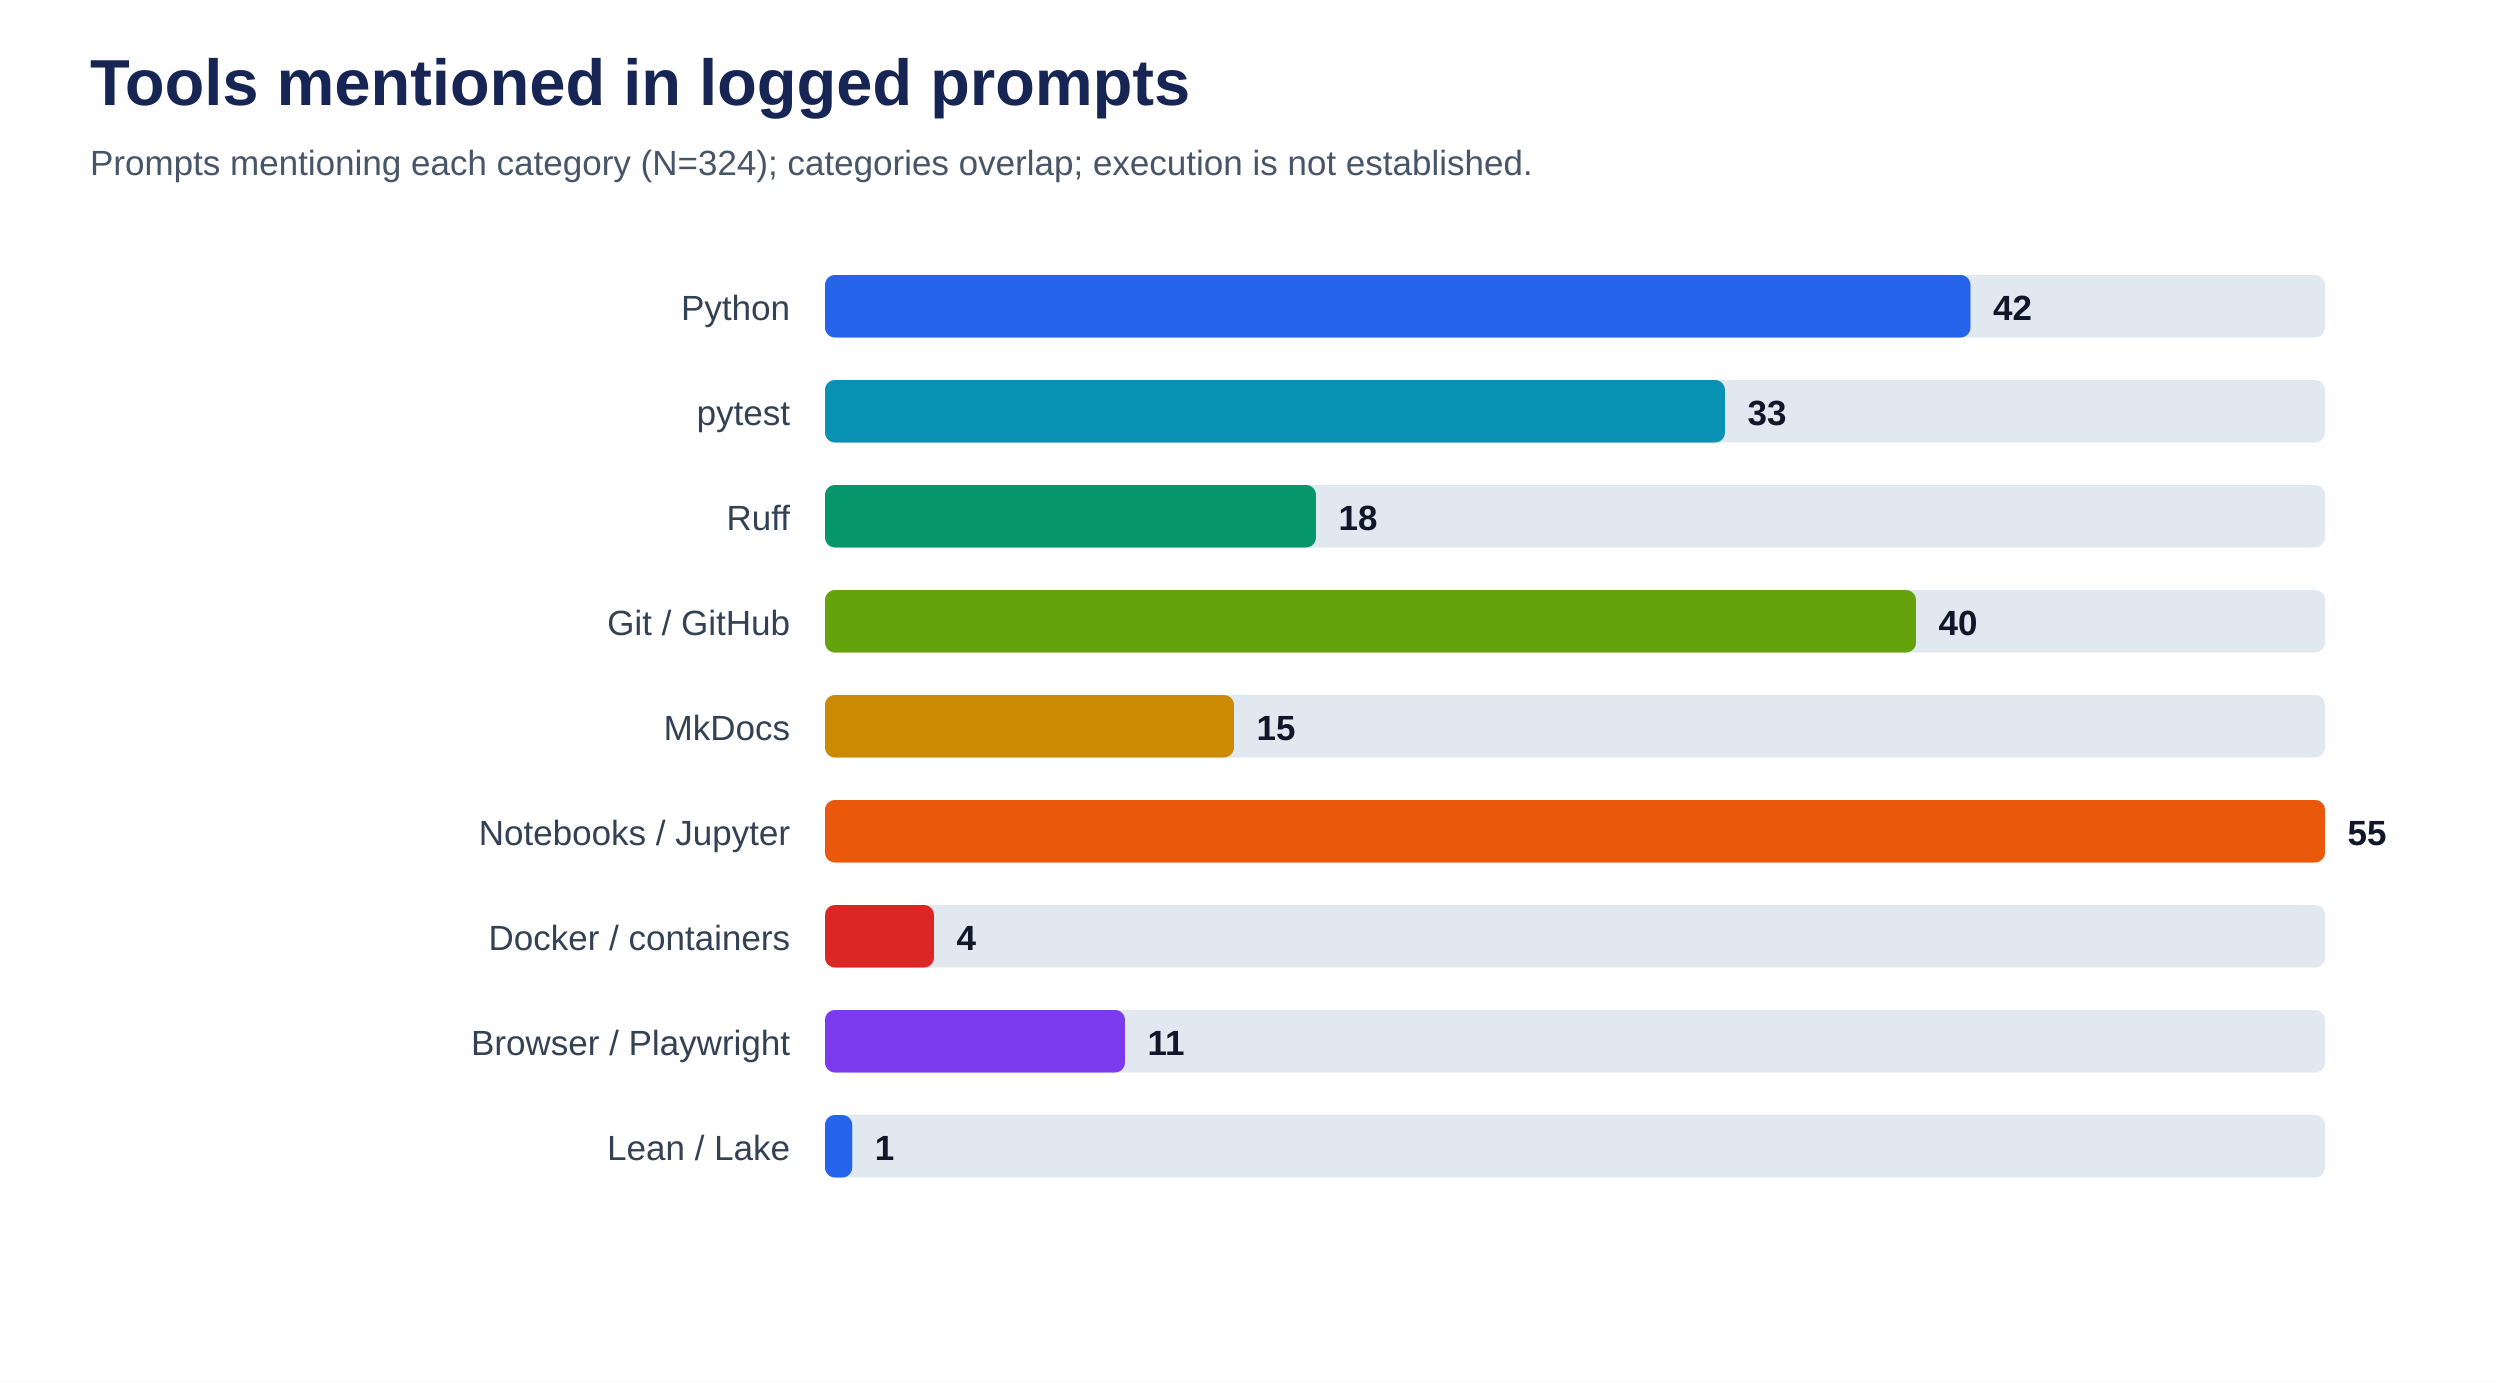
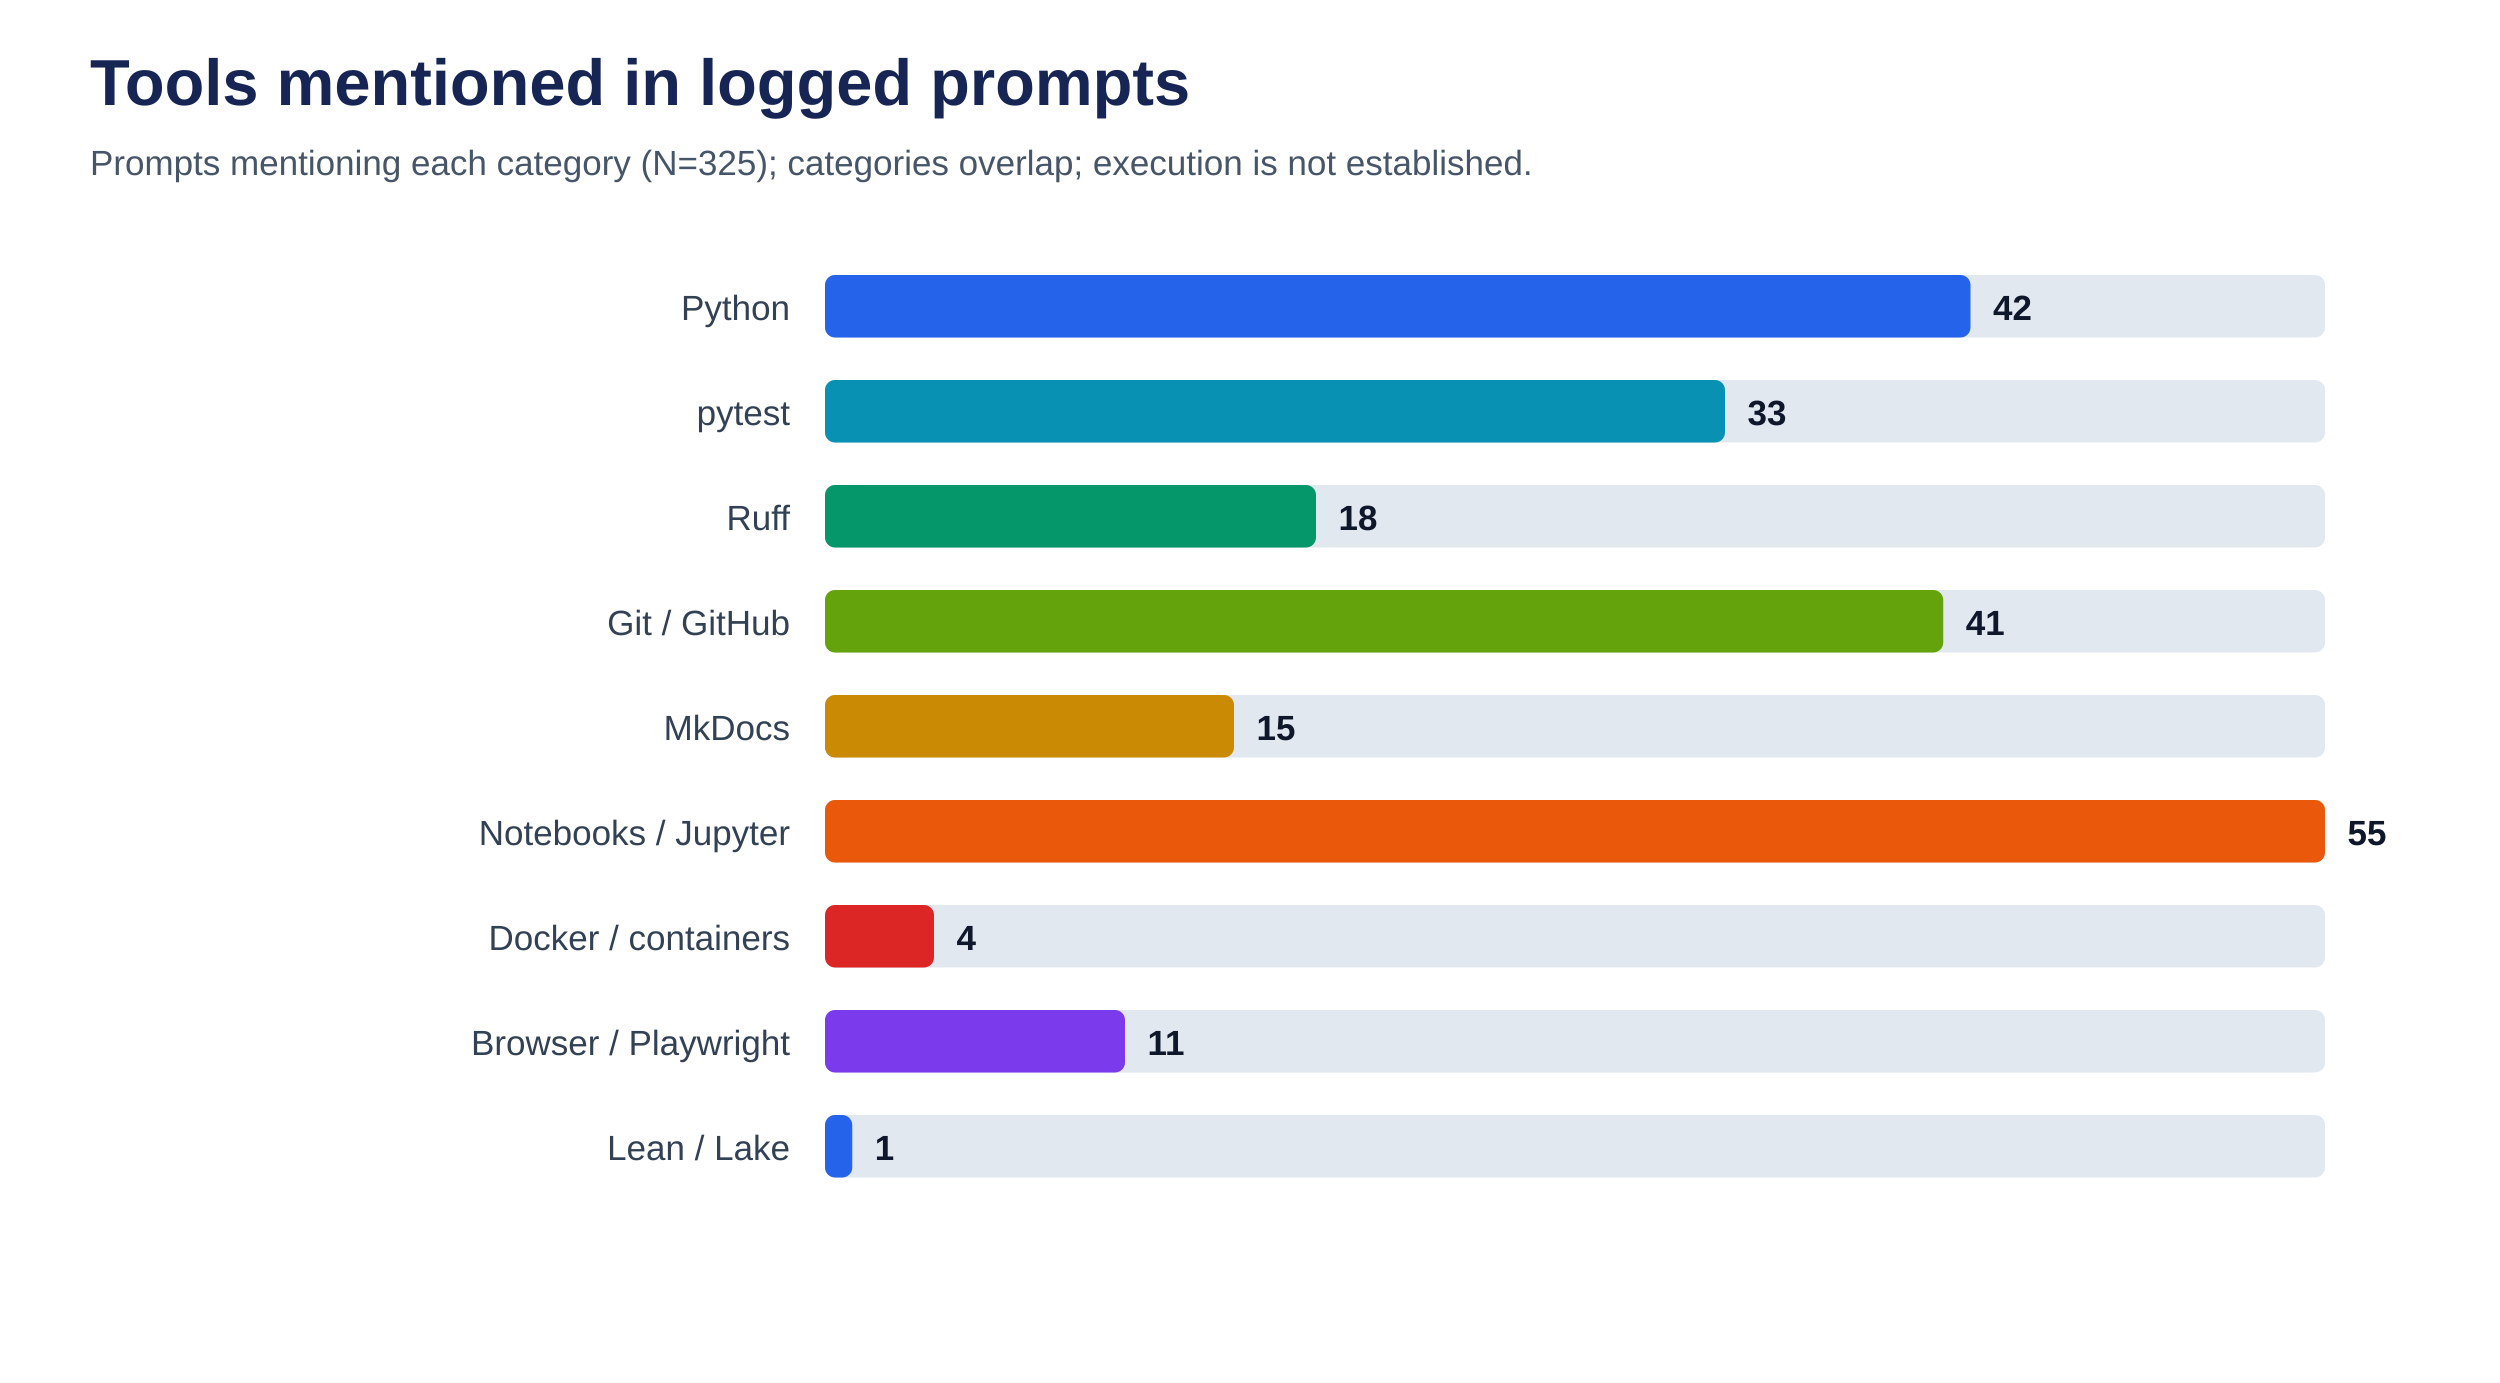
<svg xmlns="http://www.w3.org/2000/svg" viewBox="0 0 1000 553" role="img" aria-labelledby="title desc">
  <rect width="100%" height="100%" fill="#ffffff" />
  <text x="36" y="42" font-family="Arial, sans-serif" font-size="26" font-weight="700" fill="#172554">Tools mentioned in logged prompts</text>
-   <text x="36" y="70" font-family="Arial, sans-serif" font-size="14" fill="#475569">Prompts mentioning each category (N=324); categories overlap; execution is not established.</text>
+   <text x="36" y="70" font-family="Arial, sans-serif" font-size="14" fill="#475569">Prompts mentioning each category (N=325); categories overlap; execution is not established.</text>
  <text x="316" y="128" text-anchor="end" font-family="Arial, sans-serif" font-size="14" fill="#334155">Python</text>
  <rect x="330" y="110" width="600" height="25" rx="4" fill="#e2e8f0" />
  <rect x="330" y="110" width="458.2" height="25" rx="4" fill="#2563eb" />
  <text x="797.2" y="128" font-family="Arial, sans-serif" font-size="14" font-weight="700" fill="#0f172a">42</text>
  <text x="316" y="170" text-anchor="end" font-family="Arial, sans-serif" font-size="14" fill="#334155">pytest</text>
  <rect x="330" y="152" width="600" height="25" rx="4" fill="#e2e8f0" />
  <rect x="330" y="152" width="360.0" height="25" rx="4" fill="#0891b2" />
  <text x="699.0" y="170" font-family="Arial, sans-serif" font-size="14" font-weight="700" fill="#0f172a">33</text>
  <text x="316" y="212" text-anchor="end" font-family="Arial, sans-serif" font-size="14" fill="#334155">Ruff</text>
  <rect x="330" y="194" width="600" height="25" rx="4" fill="#e2e8f0" />
  <rect x="330" y="194" width="196.4" height="25" rx="4" fill="#059669" />
  <text x="535.4" y="212" font-family="Arial, sans-serif" font-size="14" font-weight="700" fill="#0f172a">18</text>
  <text x="316" y="254" text-anchor="end" font-family="Arial, sans-serif" font-size="14" fill="#334155">Git / GitHub</text>
  <rect x="330" y="236" width="600" height="25" rx="4" fill="#e2e8f0" />
-   <rect x="330" y="236" width="436.4" height="25" rx="4" fill="#65a30d" />
-   <text x="775.4" y="254" font-family="Arial, sans-serif" font-size="14" font-weight="700" fill="#0f172a">40</text>
+   <rect x="330" y="236" width="447.3" height="25" rx="4" fill="#65a30d" />
+   <text x="786.3" y="254" font-family="Arial, sans-serif" font-size="14" font-weight="700" fill="#0f172a">41</text>
  <text x="316" y="296" text-anchor="end" font-family="Arial, sans-serif" font-size="14" fill="#334155">MkDocs</text>
  <rect x="330" y="278" width="600" height="25" rx="4" fill="#e2e8f0" />
  <rect x="330" y="278" width="163.6" height="25" rx="4" fill="#ca8a04" />
  <text x="502.6" y="296" font-family="Arial, sans-serif" font-size="14" font-weight="700" fill="#0f172a">15</text>
  <text x="316" y="338" text-anchor="end" font-family="Arial, sans-serif" font-size="14" fill="#334155">Notebooks / Jupyter</text>
  <rect x="330" y="320" width="600" height="25" rx="4" fill="#e2e8f0" />
  <rect x="330" y="320" width="600.0" height="25" rx="4" fill="#ea580c" />
  <text x="939.0" y="338" font-family="Arial, sans-serif" font-size="14" font-weight="700" fill="#0f172a">55</text>
  <text x="316" y="380" text-anchor="end" font-family="Arial, sans-serif" font-size="14" fill="#334155">Docker / containers</text>
  <rect x="330" y="362" width="600" height="25" rx="4" fill="#e2e8f0" />
  <rect x="330" y="362" width="43.6" height="25" rx="4" fill="#dc2626" />
  <text x="382.6" y="380" font-family="Arial, sans-serif" font-size="14" font-weight="700" fill="#0f172a">4</text>
  <text x="316" y="422" text-anchor="end" font-family="Arial, sans-serif" font-size="14" fill="#334155">Browser / Playwright</text>
  <rect x="330" y="404" width="600" height="25" rx="4" fill="#e2e8f0" />
  <rect x="330" y="404" width="120.0" height="25" rx="4" fill="#7c3aed" />
  <text x="459.0" y="422" font-family="Arial, sans-serif" font-size="14" font-weight="700" fill="#0f172a">11</text>
  <text x="316" y="464" text-anchor="end" font-family="Arial, sans-serif" font-size="14" fill="#334155">Lean / Lake</text>
  <rect x="330" y="446" width="600" height="25" rx="4" fill="#e2e8f0" />
  <rect x="330" y="446" width="10.9" height="25" rx="4" fill="#2563eb" />
  <text x="349.9" y="464" font-family="Arial, sans-serif" font-size="14" font-weight="700" fill="#0f172a">1</text>
</svg>
